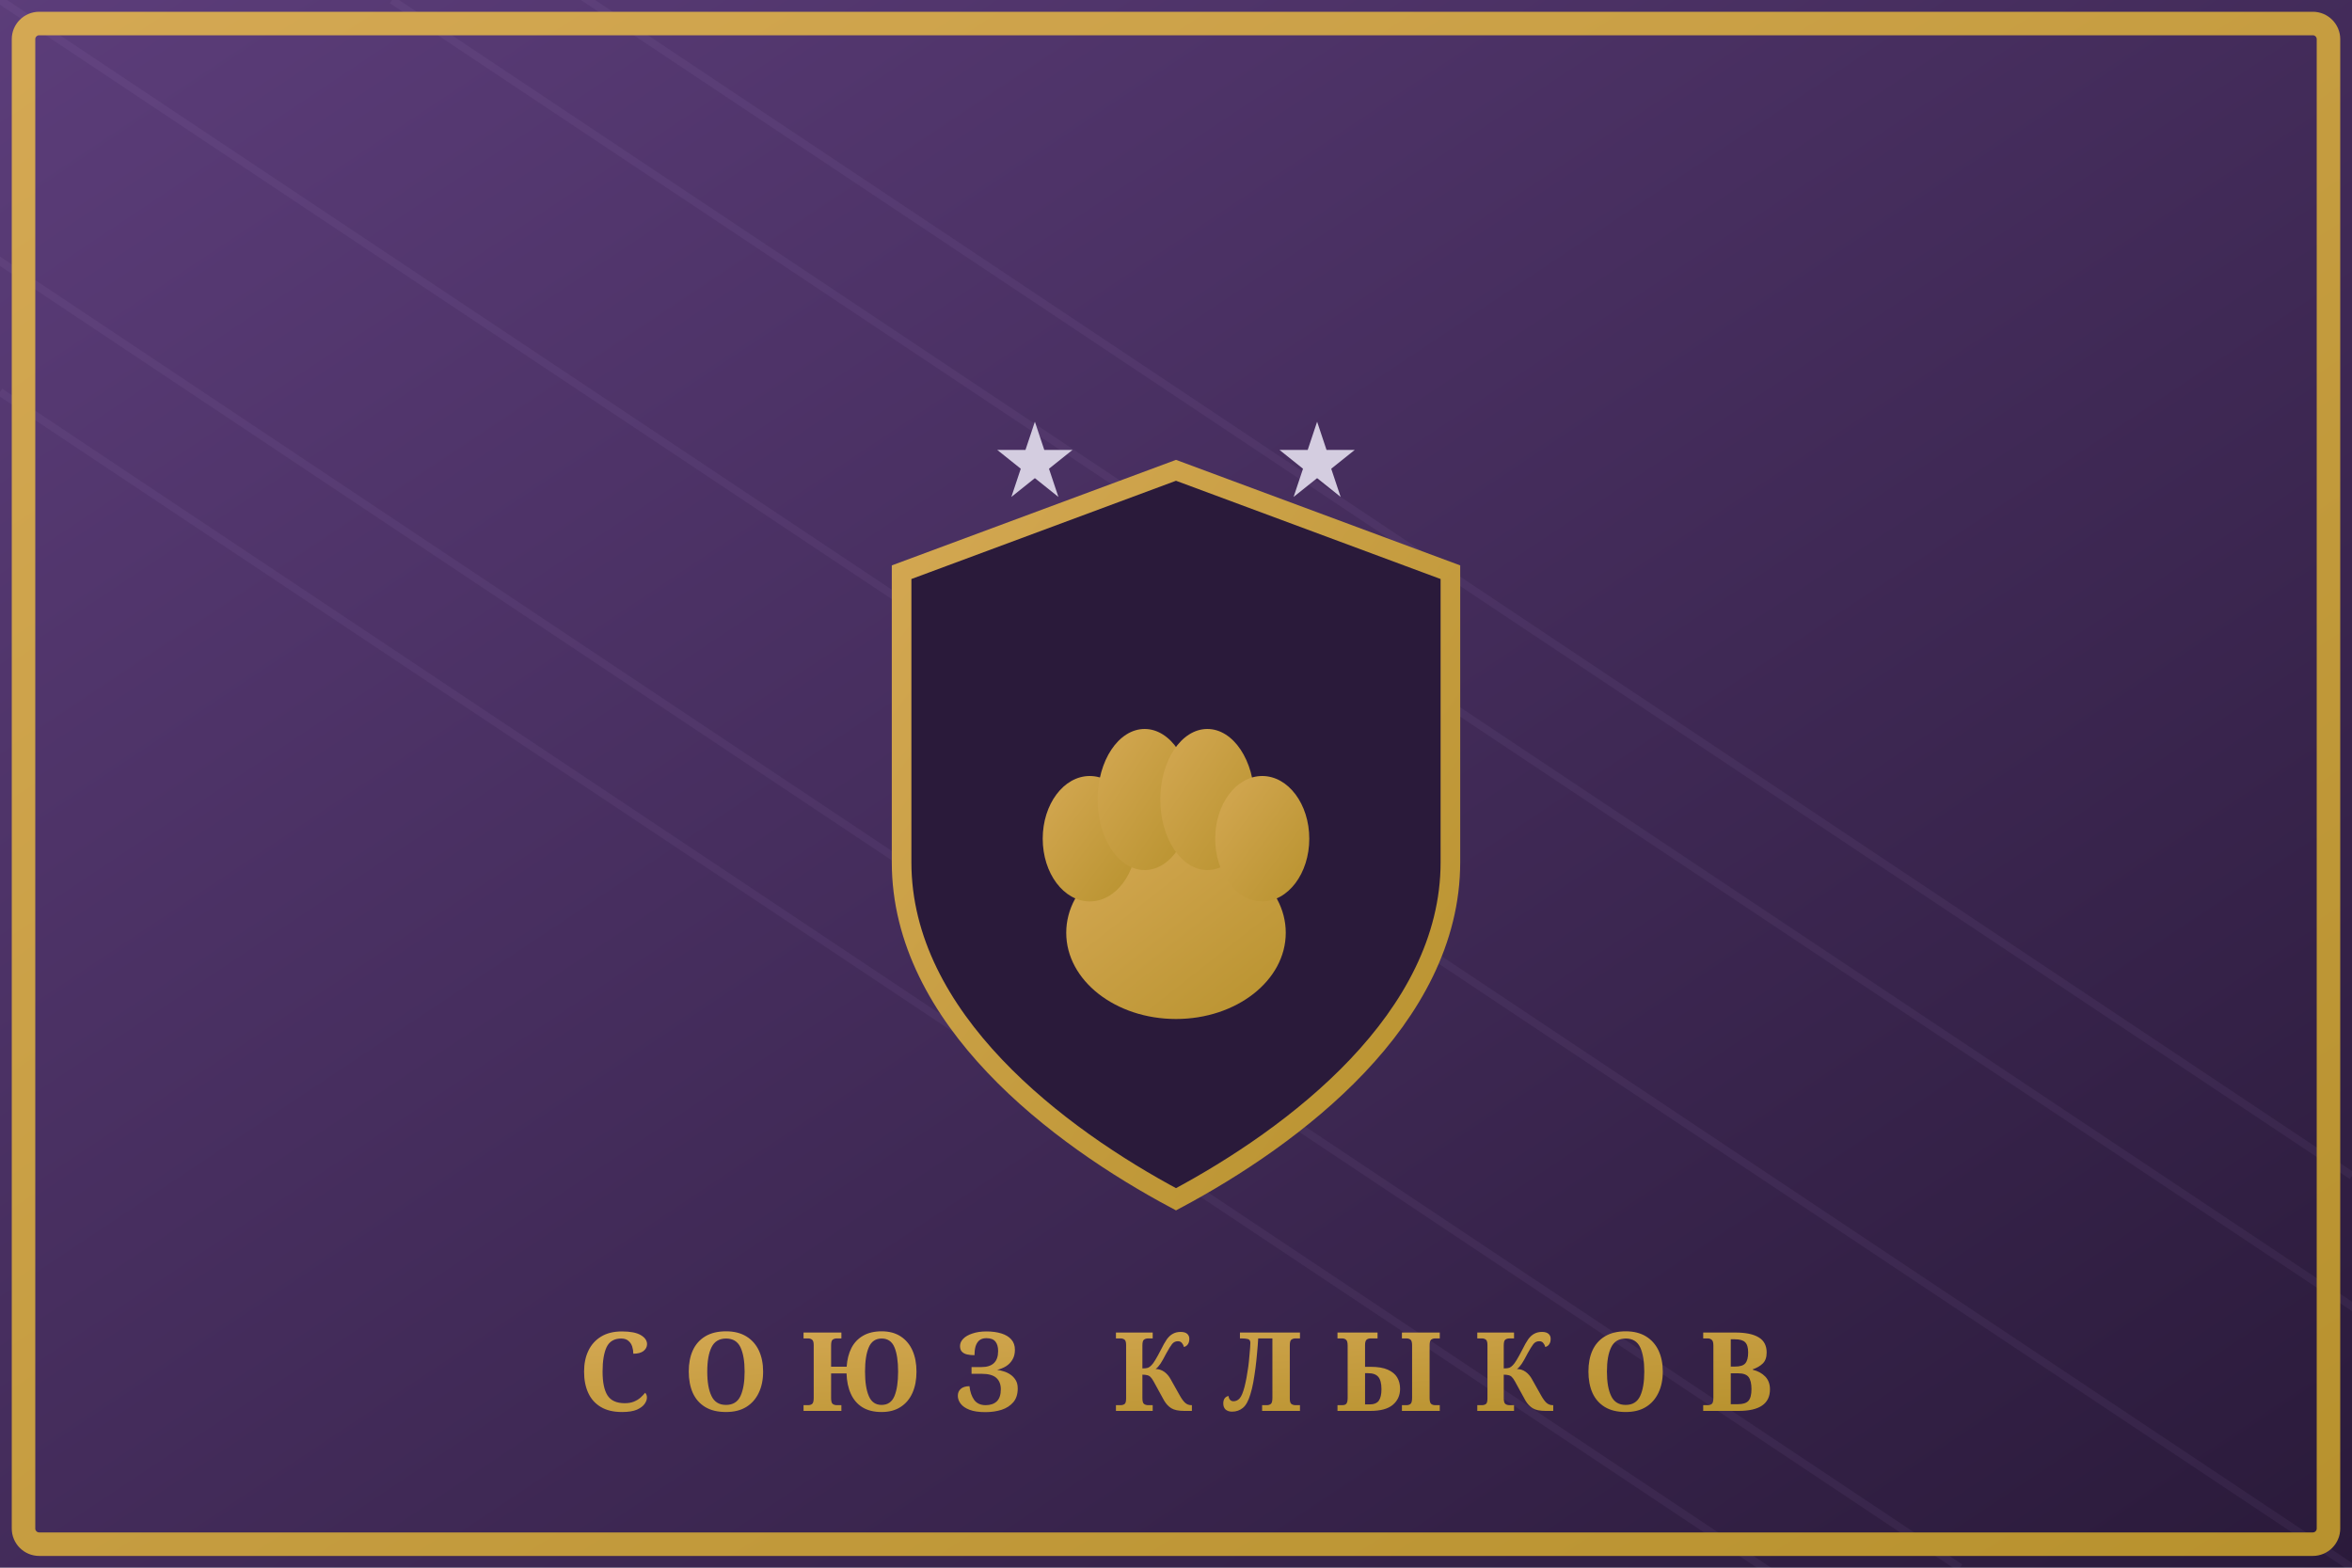
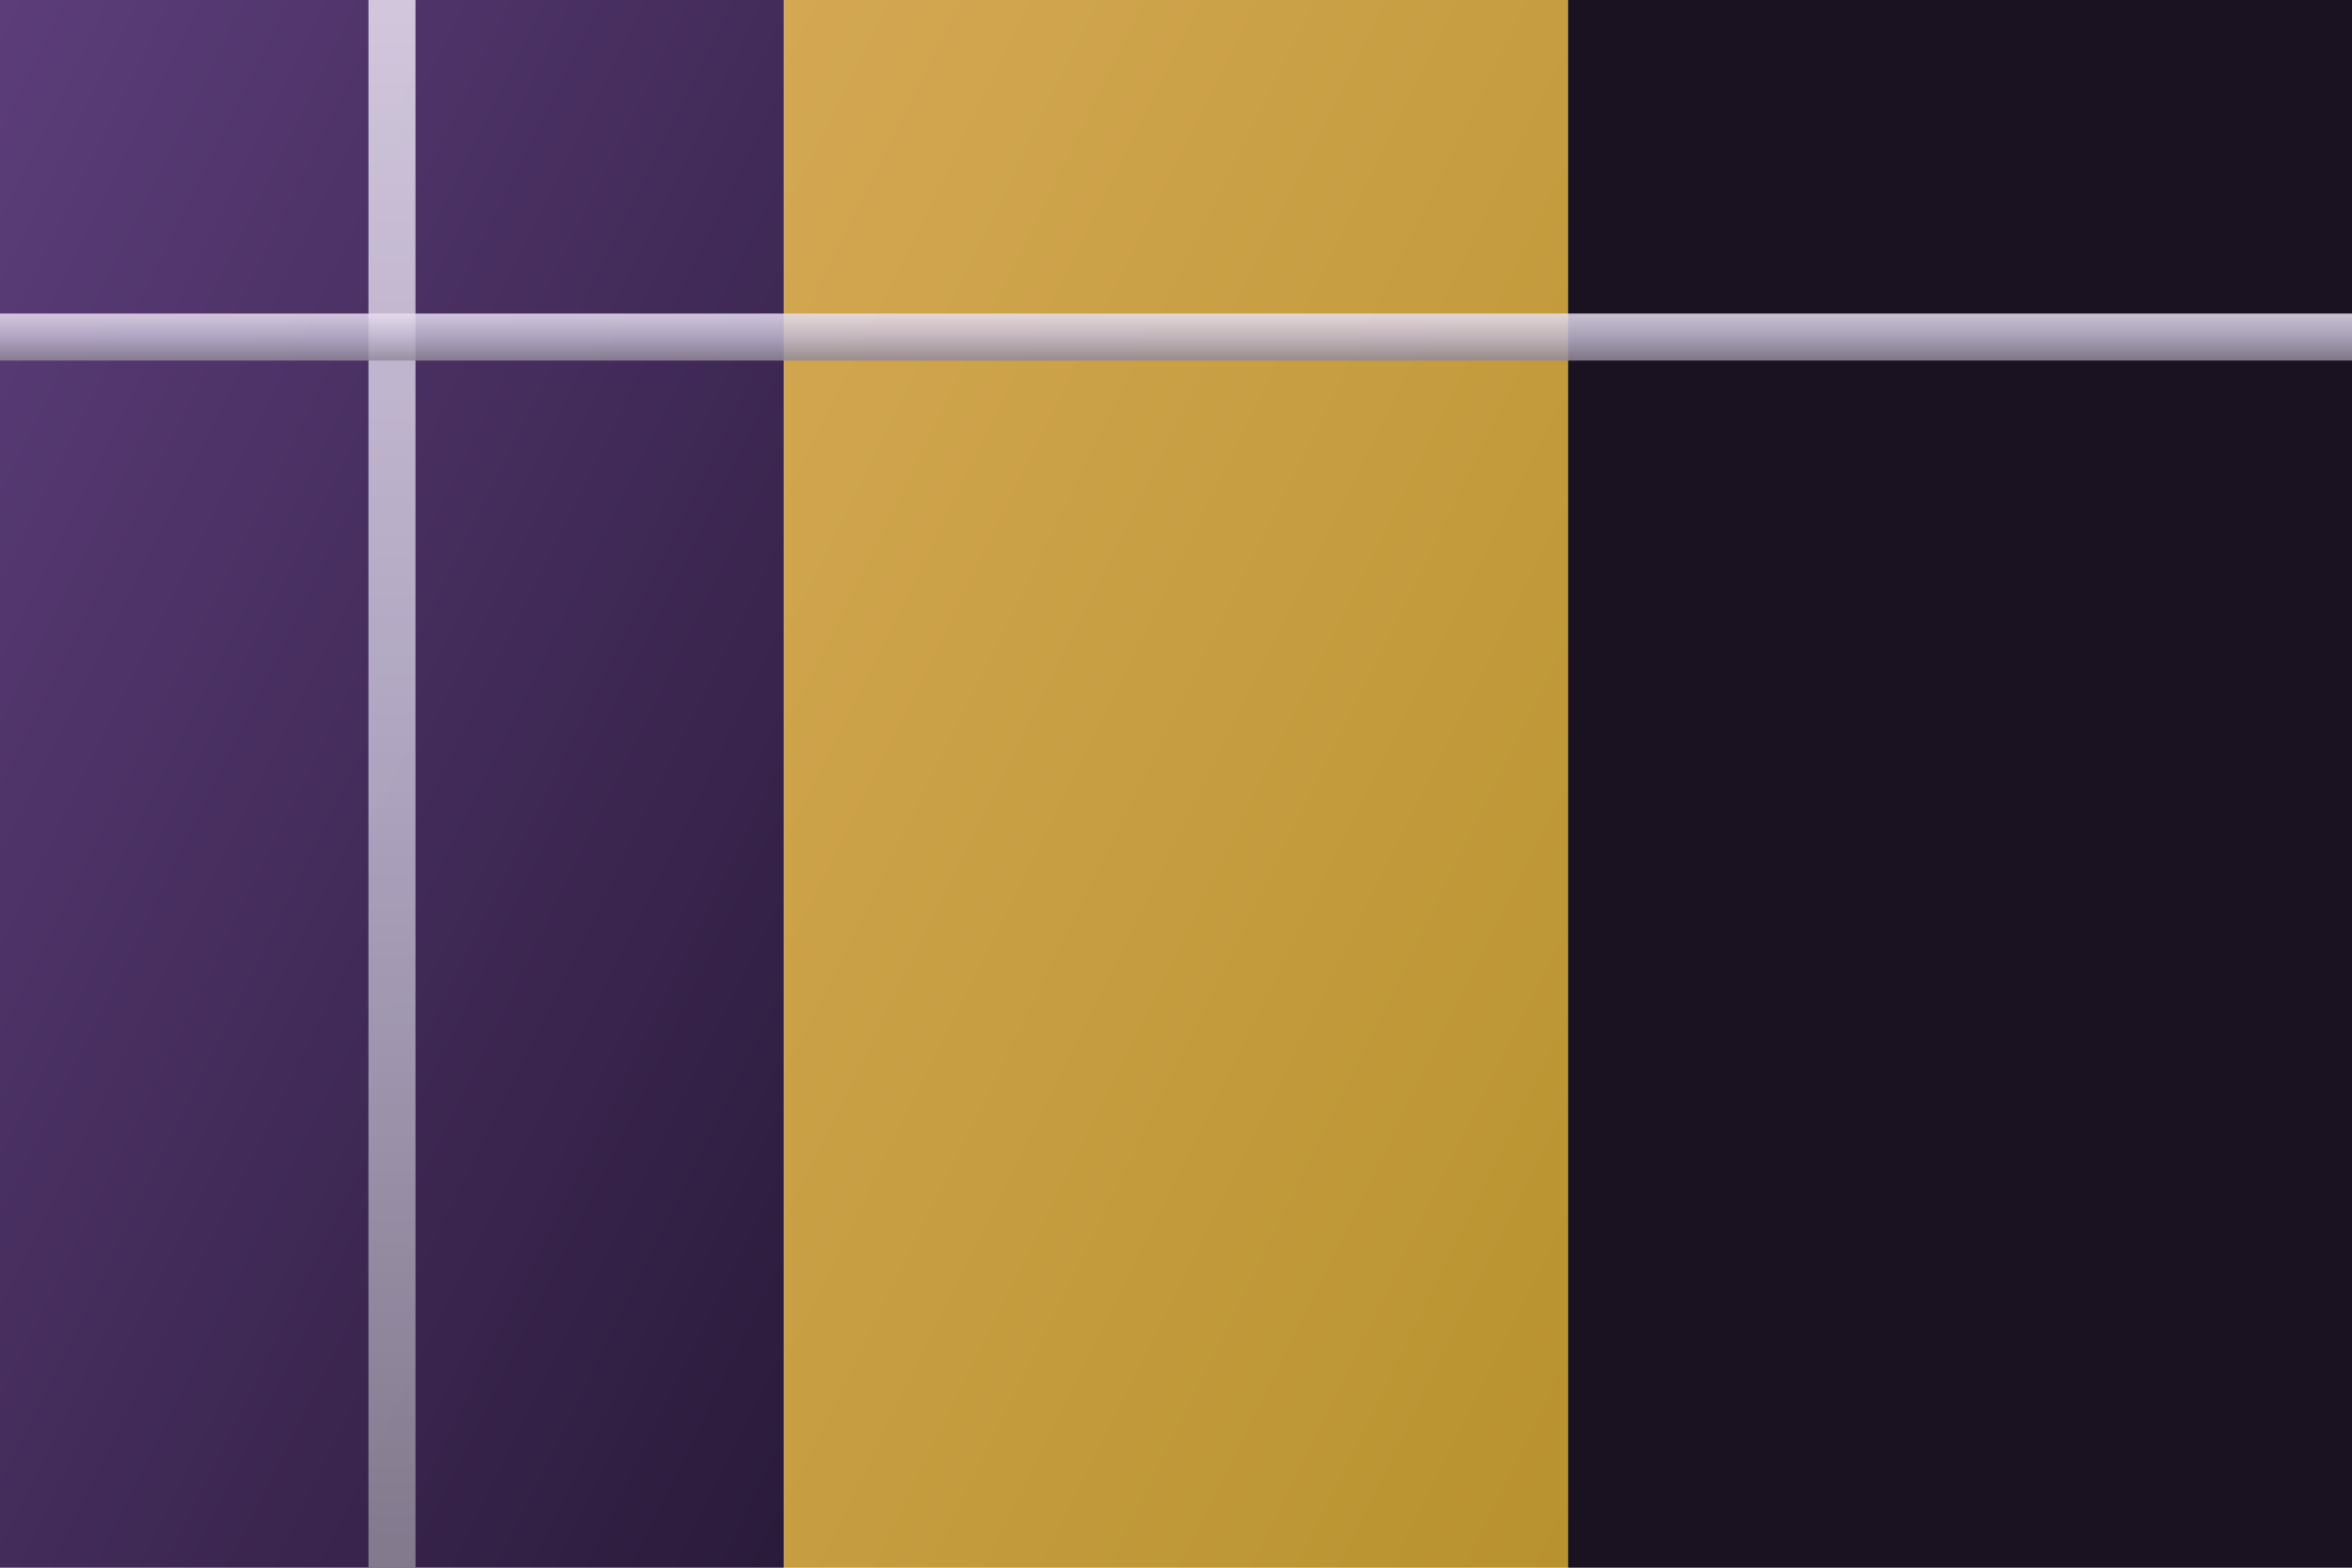
<svg xmlns="http://www.w3.org/2000/svg" viewBox="0 0 300 200">
  <defs>
    <linearGradient id="flagViolet" x1="0%" y1="0%" x2="100%" y2="100%">
      <stop offset="0%" style="stop-color:#5c3d7a" />
      <stop offset="100%" style="stop-color:#2a1a3a" />
    </linearGradient>
    <linearGradient id="flagGold" x1="0%" y1="0%" x2="100%" y2="100%">
      <stop offset="0%" style="stop-color:#d4a853" />
      <stop offset="100%" style="stop-color:#b8922e" />
    </linearGradient>
+     <linearGradient id="silverGrad" x1="0%" y1="0%" x2="0%" y2="100%">
+       <stop offset="0%" style="stop-color:#e8e0f0" />
+       <stop offset="50%" style="stop-color:#c0b8d0" />
+       <stop offset="100%" style="stop-color:#908898" />
+     </linearGradient>
  </defs>
-   <rect width="300" height="200" fill="url(#flagViolet)" />
-   <g opacity="0.06">
-     <line x1="0" y1="0" x2="300" y2="200" stroke="#c8a8e8" stroke-width="1" />
-     <line x1="50" y1="0" x2="350" y2="200" stroke="#c8a8e8" stroke-width="1" />
-     <line x1="-50" y1="0" x2="250" y2="200" stroke="#c8a8e8" stroke-width="1" />
-     <line x1="0" y1="50" x2="300" y2="250" stroke="#c8a8e8" stroke-width="1" />
-     <line x1="0" y1="-50" x2="300" y2="150" stroke="#c8a8e8" stroke-width="1" />
-   </g>
-   <rect x="3" y="3" width="294" height="194" fill="none" stroke="url(#flagGold)" stroke-width="3" rx="2" />
-   <g transform="translate(150, 95)">
-     <path d="M0,-35 L35,-22 L35,15 C35,35 15,50 0,58 C-15,50 -35,35 -35,15 L-35,-22 Z" fill="#2a1a3a" stroke="url(#flagGold)" stroke-width="2.5" />
-     <g transform="translate(0, 12)">
-       <ellipse cx="0" cy="12" rx="14" ry="11" fill="url(#flagGold)" />
-       <ellipse cx="-11" cy="0" rx="6" ry="8" fill="url(#flagGold)" />
-       <ellipse cx="-4" cy="-5" rx="6" ry="9" fill="url(#flagGold)" />
-       <ellipse cx="4" cy="-5" rx="6" ry="9" fill="url(#flagGold)" />
-       <ellipse cx="11" cy="0" rx="6" ry="8" fill="url(#flagGold)" />
-     </g>
-     <g fill="#d4cde0">
-       <polygon points="0,-22 2,-16 8,-16 3,-12 5,-6 0,-10 -5,-6 -3,-12 -8,-16 -2,-16" transform="translate(-18, -28) scale(0.6)" />
-       <polygon points="0,-22 2,-16 8,-16 3,-12 5,-6 0,-10 -5,-6 -3,-12 -8,-16 -2,-16" transform="translate(18, -28) scale(0.6)" />
-     </g>
-   </g>
-   <text x="150" y="180" text-anchor="middle" font-family="Georgia, serif" font-size="14" fill="url(#flagGold)" font-weight="bold" letter-spacing="4">СОЮЗ КЛЫКОВ</text>
+   <rect x="0" y="0" width="100" height="200" fill="url(#flagViolet)" />
+   <rect x="100" y="0" width="100" height="200" fill="url(#flagGold)" />
+   <rect x="200" y="0" width="100" height="200" fill="#1a1220" />
+   <rect x="47" y="0" width="6" height="200" fill="url(#silverGrad)" opacity="0.85" />
+   <rect x="0" y="40" width="300" height="6" fill="url(#silverGrad)" opacity="0.85" />
</svg>
